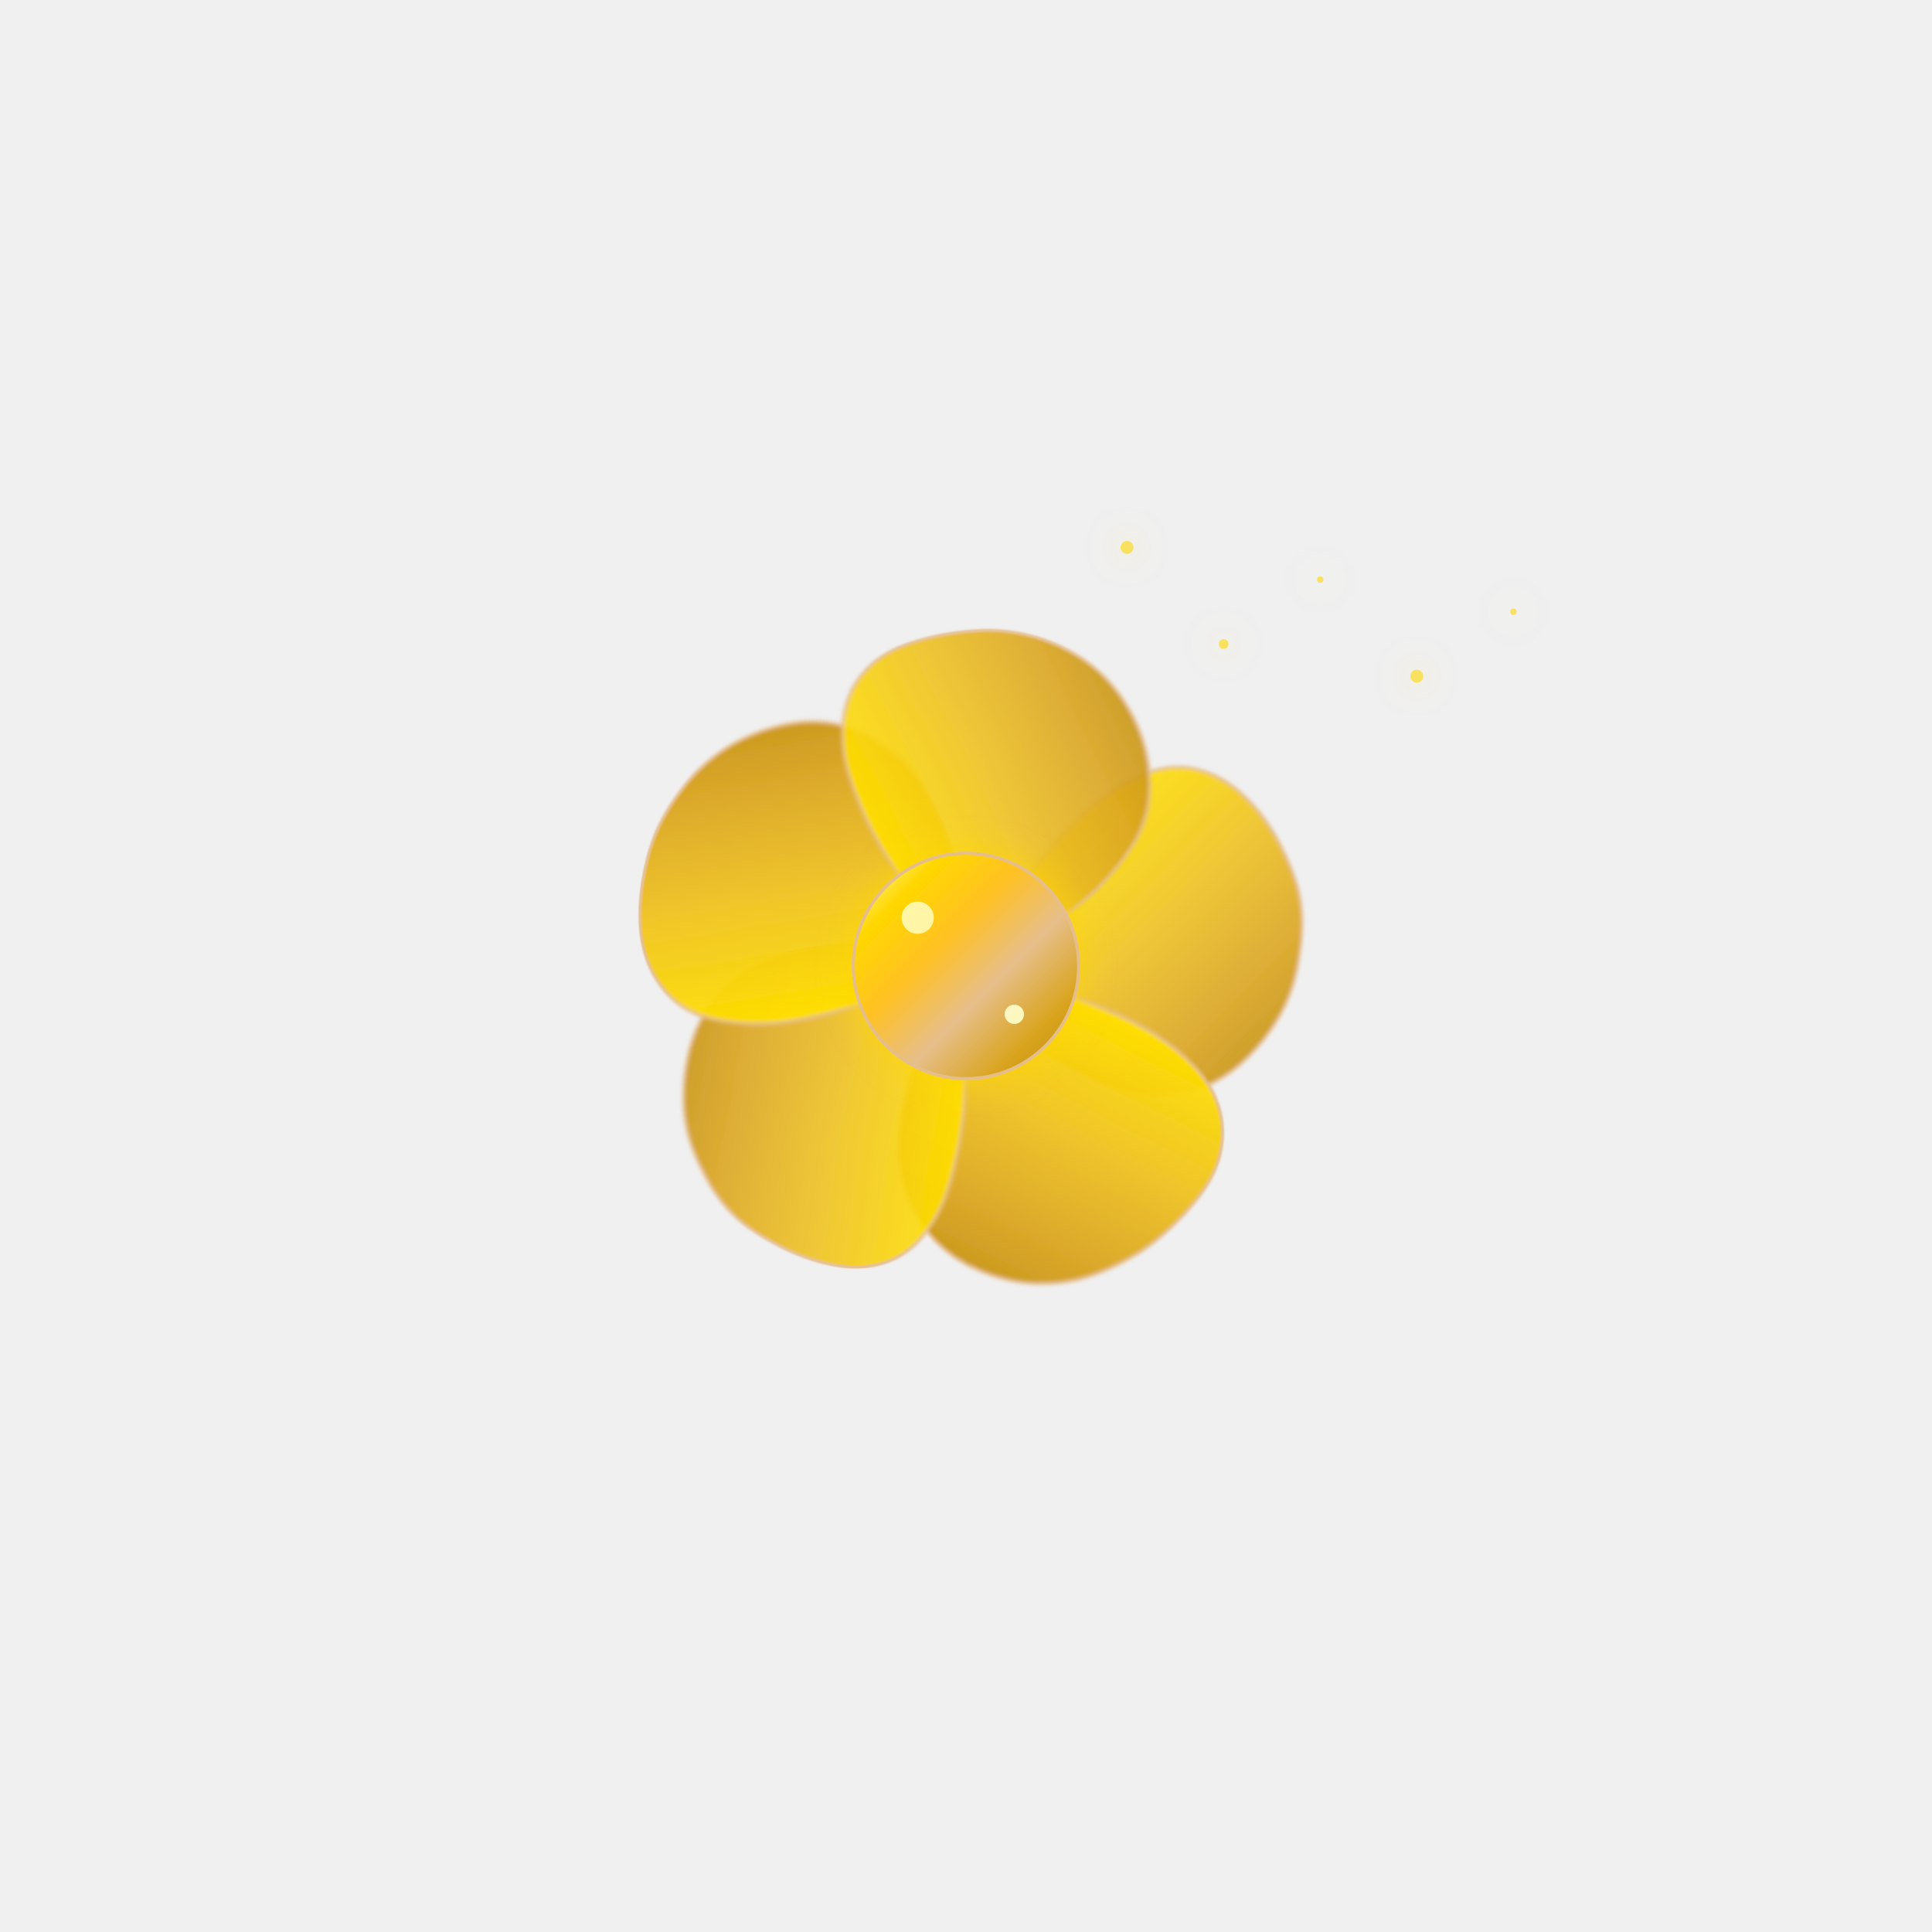
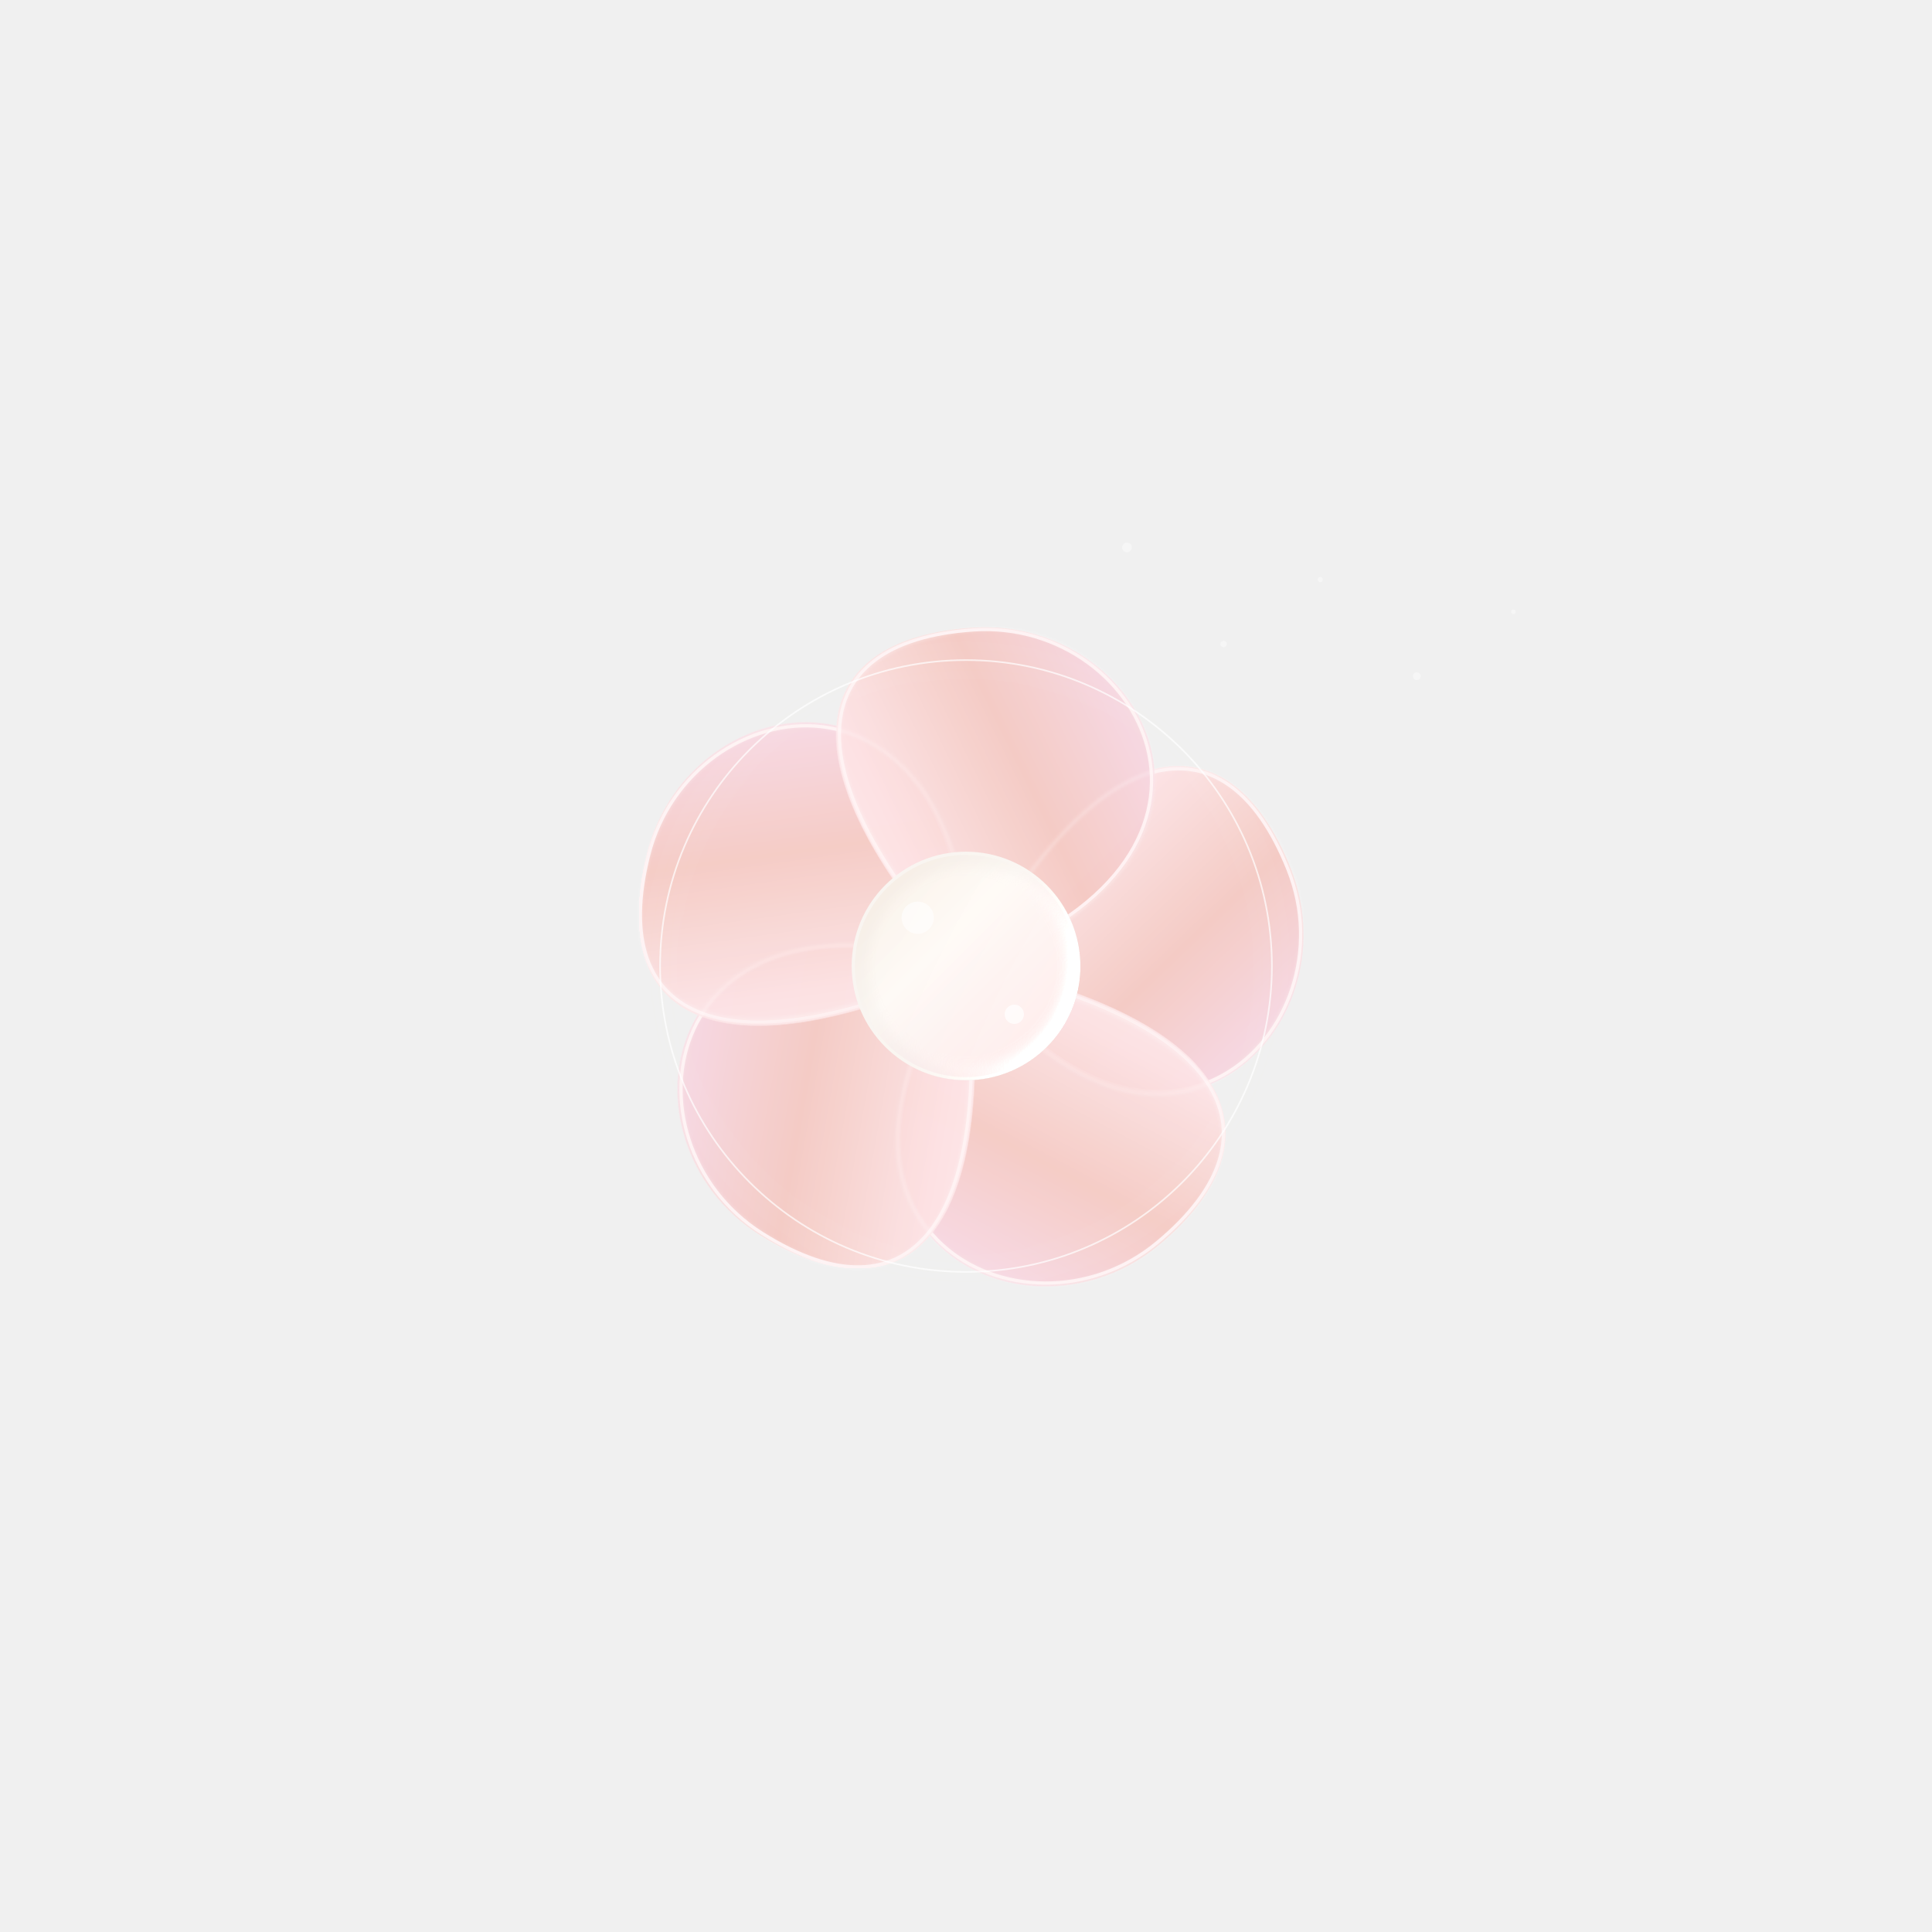
<svg xmlns="http://www.w3.org/2000/svg" width="600" height="600" viewBox="0 0 600 600">
  <defs>
-     <linearGradient id="gold-gradient" x1="0%" y1="0%" x2="100%" y2="100%">
-       <stop offset="0%" stop-color="#FFD700" />
-       <stop offset="25%" stop-color="#FFDF00" />
-       <stop offset="50%" stop-color="#F0C420" />
-       <stop offset="75%" stop-color="#DAA520" />
-       <stop offset="100%" stop-color="#B8860B" />
+     <linearGradient id="petal-gradient" x1="0%" y1="0%" x2="100%" y2="100%">
+       <stop offset="0%" stop-color="#FFF1F2" />
+       <stop offset="30%" stop-color="#FDE2E4" />
+       <stop offset="60%" stop-color="#F5CAC3" />
+       <stop offset="85%" stop-color="#F7D6E0" />
+       <stop offset="100%" stop-color="#F2E9E4" />
    </linearGradient>
-     <filter id="blur-filter" x="-50%" y="-50%" width="200%" height="200%">
-       <feGaussianBlur in="SourceGraphic" stdDeviation="2" />
+     <linearGradient id="center-gradient" x1="0%" y1="0%" x2="100%" y2="100%">
+       <stop offset="0%" stop-color="#F5EBE0" />
+       <stop offset="40%" stop-color="#F9F5F1" />
+       <stop offset="60%" stop-color="#F8EDEB" />
+       <stop offset="100%" stop-color="#F7E2E2" />
+     </linearGradient>
+     <filter id="glass-blur" x="-50%" y="-50%" width="200%" height="200%">
+       <feGaussianBlur in="SourceGraphic" stdDeviation="2" result="blur" />
+       <feColorMatrix in="blur" type="matrix" values="1 0 0 0 0  0 1 0 0 0  0 0 1 0 0  0 0 0 18 -7" result="glass" />
+       <feComposite in="SourceGraphic" in2="glass" operator="atop" />
    </filter>
-     <filter id="shimmer" x="-50%" y="-50%" width="200%" height="200%">
-       <feTurbulence type="fractalNoise" baseFrequency="0.01" numOctaves="3" result="noise" />
-       <feDisplacementMap in="SourceGraphic" in2="noise" scale="5" xChannelSelector="R" yChannelSelector="G" />
+     <filter id="holographic-shimmer" x="-50%" y="-50%" width="200%" height="200%">
+       <feTurbulence type="fractalNoise" baseFrequency="0.01" numOctaves="2" result="noise" />
+       <feDisplacementMap in="SourceGraphic" in2="noise" scale="3" xChannelSelector="R" yChannelSelector="G" />
      <feGaussianBlur stdDeviation="0.5" />
    </filter>
-     <linearGradient id="luxury-gold" x1="0%" y1="0%" x2="100%" y2="100%">
-       <stop offset="0%" stop-color="#FFFFCC" />
-       <stop offset="20%" stop-color="#FFD700" />
-       <stop offset="40%" stop-color="#FFC125" />
-       <stop offset="60%" stop-color="#E6BE8A" />
-       <stop offset="80%" stop-color="#DAA520" />
-       <stop offset="100%" stop-color="#B8860B" />
-     </linearGradient>
-     <filter id="gold-glow" x="-50%" y="-50%" width="200%" height="200%">
-       <feGaussianBlur stdDeviation="5" result="blur" />
-       <feFlood flood-color="#FFD700" flood-opacity="0.7" result="color" />
-       <feComposite in="color" in2="blur" operator="in" result="glow" />
-       <feComposite in="SourceGraphic" in2="glow" operator="over" />
+     <filter id="iridescent-glow" x="-50%" y="-50%" width="200%" height="200%">
+       <feGaussianBlur stdDeviation="4" result="blur" />
+       <feFlood flood-color="#FFF1F2" flood-opacity="0.5" result="pinkGlow" />
+       <feFlood flood-color="#F5EBE0" flood-opacity="0.5" result="beigeGlow" />
+       <feBlend in="pinkGlow" in2="beigeGlow" mode="screen" result="blendedGlow" />
+       <feComposite in="blendedGlow" in2="blur" operator="in" result="coloredBlur" />
+       <feComposite in="SourceGraphic" in2="coloredBlur" operator="over" />
+     </filter>
+     <filter id="premium-glass" x="-50%" y="-50%" width="200%" height="200%">
+       <feGaussianBlur in="SourceAlpha" stdDeviation="3" result="blur" />
+       <feOffset in="blur" dx="2" dy="2" result="offsetBlur" />
+       <feSpecularLighting in="blur" surfaceScale="5" specularConstant="0.8" specularExponent="20" lighting-color="#FFFFFF" result="specOut">
+         <fePointLight x="300" y="150" z="200" />
+       </feSpecularLighting>
+       <feComposite in="specOut" in2="SourceAlpha" operator="in" result="specOut" />
+       <feComposite in="SourceGraphic" in2="specOut" operator="arithmetic" k1="0" k2="1" k3="1" k4="0" />
    </filter>
  </defs>
  <g transform="translate(300, 300)">
    <g transform="rotate(0)">
-       <path d="M0,0 C40,-70 80,-80 100,-30 C120,20 60,80 0,0" fill="url(#gold-gradient)" stroke="#E6BE8A" stroke-width="1" opacity="0.9" filter="url(#shimmer)" />
+       <path d="M0,0 C40,-70 80,-80 100,-30 C120,20 60,80 0,0" fill="url(#petal-gradient)" stroke="#FFF1F2" stroke-width="1" opacity="0.95" filter="url(#glass-blur)" />
    </g>
    <g transform="rotate(72)">
-       <path d="M0,0 C40,-70 80,-80 100,-30 C120,20 60,80 0,0" fill="url(#gold-gradient)" stroke="#E6BE8A" stroke-width="1" opacity="0.95" filter="url(#shimmer)" />
+       <path d="M0,0 C40,-70 80,-80 100,-30 C120,20 60,80 0,0" fill="url(#petal-gradient)" stroke="#FFF1F2" stroke-width="1" opacity="0.93" filter="url(#glass-blur)" />
    </g>
    <g transform="rotate(144)">
-       <path d="M0,0 C40,-70 80,-80 100,-30 C120,20 60,80 0,0" fill="url(#gold-gradient)" stroke="#E6BE8A" stroke-width="1" opacity="0.9" filter="url(#shimmer)" />
+       <path d="M0,0 C40,-70 80,-80 100,-30 C120,20 60,80 0,0" fill="url(#petal-gradient)" stroke="#FFF1F2" stroke-width="1" opacity="0.95" filter="url(#glass-blur)" />
    </g>
    <g transform="rotate(216)">
-       <path d="M0,0 C40,-70 80,-80 100,-30 C120,20 60,80 0,0" fill="url(#gold-gradient)" stroke="#E6BE8A" stroke-width="1" opacity="0.95" filter="url(#shimmer)" />
+       <path d="M0,0 C40,-70 80,-80 100,-30 C120,20 60,80 0,0" fill="url(#petal-gradient)" stroke="#FFF1F2" stroke-width="1" opacity="0.93" filter="url(#glass-blur)" />
    </g>
    <g transform="rotate(288)">
-       <path d="M0,0 C40,-70 80,-80 100,-30 C120,20 60,80 0,0" fill="url(#gold-gradient)" stroke="#E6BE8A" stroke-width="1" opacity="0.9" filter="url(#shimmer)" />
+       <path d="M0,0 C40,-70 80,-80 100,-30 C120,20 60,80 0,0" fill="url(#petal-gradient)" stroke="#FFF1F2" stroke-width="1" opacity="0.95" filter="url(#glass-blur)" />
    </g>
-     <circle cx="0" cy="0" r="35" fill="url(#luxury-gold)" stroke="#E6BE8A" stroke-width="1" filter="url(#gold-glow)" />
-     <circle cx="-15" cy="-15" r="5" fill="#FFFFCC" opacity="0.8" />
-     <circle cx="15" cy="15" r="3" fill="#FFFFCC" opacity="0.9" />
+     <g filter="url(#holographic-shimmer)" opacity="0.5">
+       <g transform="rotate(0)">
+         <path d="M0,0 C40,-70 80,-80 100,-30 C120,20 60,80 0,0" fill="none" stroke="#FFFFFF" stroke-width="0.5" />
+       </g>
+       <g transform="rotate(72)">
+         <path d="M0,0 C40,-70 80,-80 100,-30 C120,20 60,80 0,0" fill="none" stroke="#FFFFFF" stroke-width="0.5" />
+       </g>
+       <g transform="rotate(144)">
+         <path d="M0,0 C40,-70 80,-80 100,-30 C120,20 60,80 0,0" fill="none" stroke="#FFFFFF" stroke-width="0.5" />
+       </g>
+       <g transform="rotate(216)">
+         <path d="M0,0 C40,-70 80,-80 100,-30 C120,20 60,80 0,0" fill="none" stroke="#FFFFFF" stroke-width="0.5" />
+       </g>
+       <g transform="rotate(288)">
+         <path d="M0,0 C40,-70 80,-80 100,-30 C120,20 60,80 0,0" fill="none" stroke="#FFFFFF" stroke-width="0.5" />
+       </g>
+     </g>
+     <circle cx="0" cy="0" r="35" fill="url(#center-gradient)" stroke="#F9F5F1" stroke-width="1" filter="url(#premium-glass)" />
+     <circle cx="-15" cy="-15" r="5" fill="#FFFFFF" opacity="0.6" />
+     <circle cx="15" cy="15" r="3" fill="#FFFFFF" opacity="0.7" />
+     <g filter="url(#iridescent-glow)" opacity="0.7">
+       <circle cx="0" cy="0" r="95" fill="none" stroke="#FFFFFF" stroke-width="0.5" />
+     </g>
  </g>
-   <g filter="url(#gold-glow)" opacity="0.6">
-     <circle cx="350" cy="170" r="2" fill="#FFD700" />
-     <circle cx="380" cy="200" r="1.5" fill="#FFD700" />
-     <circle cx="410" cy="180" r="1" fill="#FFD700" />
-     <circle cx="440" cy="210" r="2" fill="#FFD700" />
-     <circle cx="470" cy="190" r="1" fill="#FFD700" />
+   <g opacity="0.4">
+     <circle cx="350" cy="170" r="1.5" fill="#FFFFFF" />
+     <circle cx="380" cy="200" r="1" fill="#FFFFFF" />
+     <circle cx="410" cy="180" r="0.8" fill="#FFFFFF" />
+     <circle cx="440" cy="210" r="1.2" fill="#FFFFFF" />
+     <circle cx="470" cy="190" r="0.7" fill="#FFFFFF" />
  </g>
</svg>
